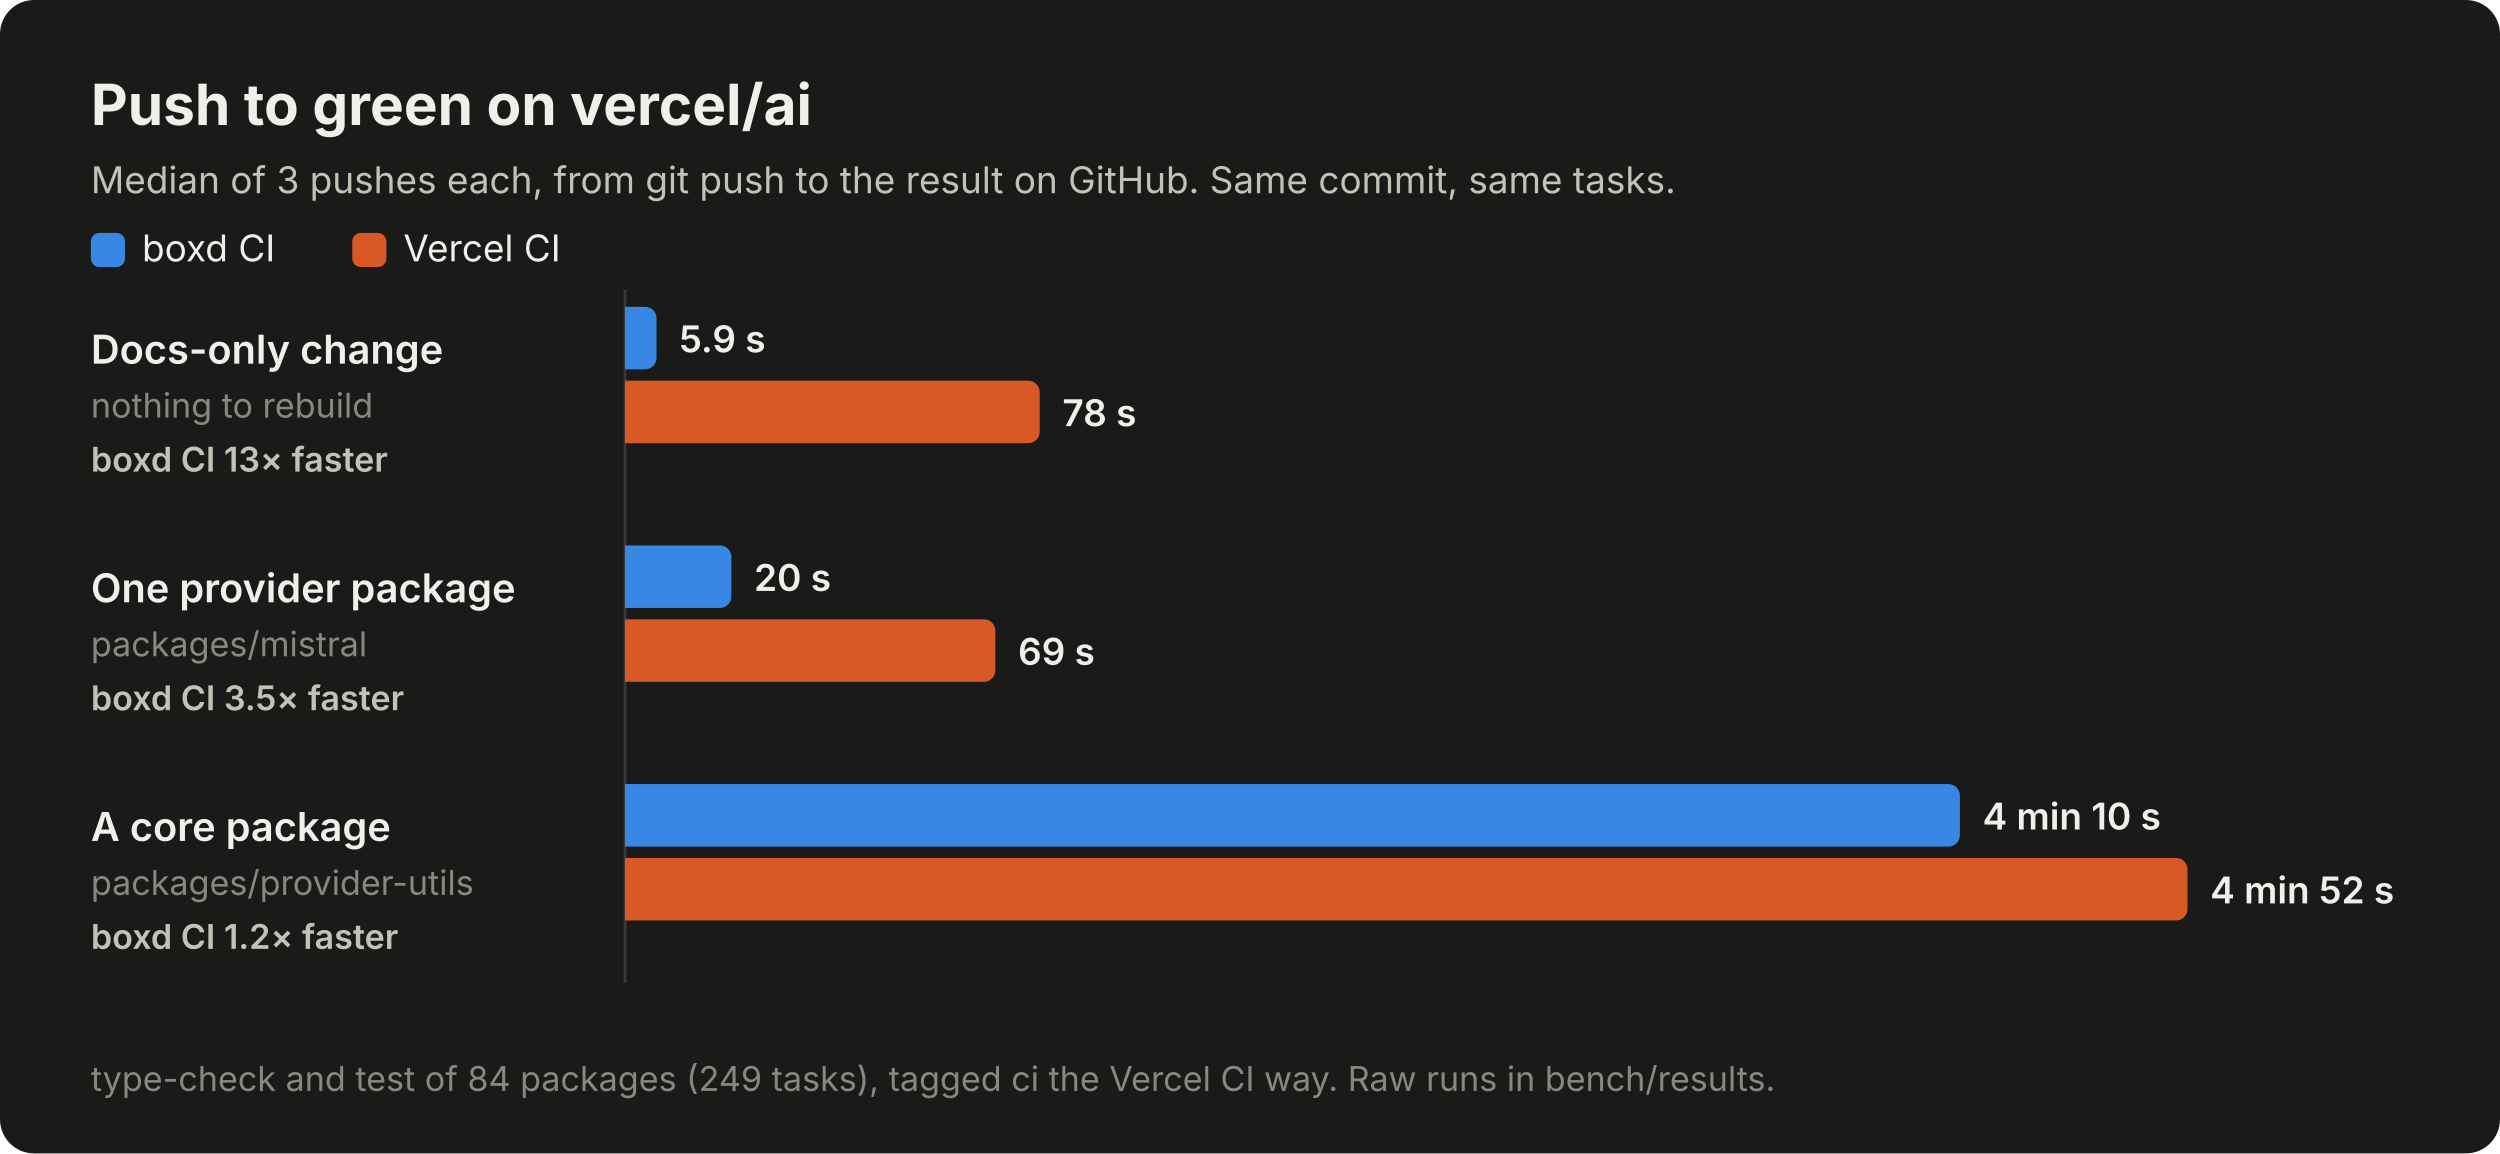
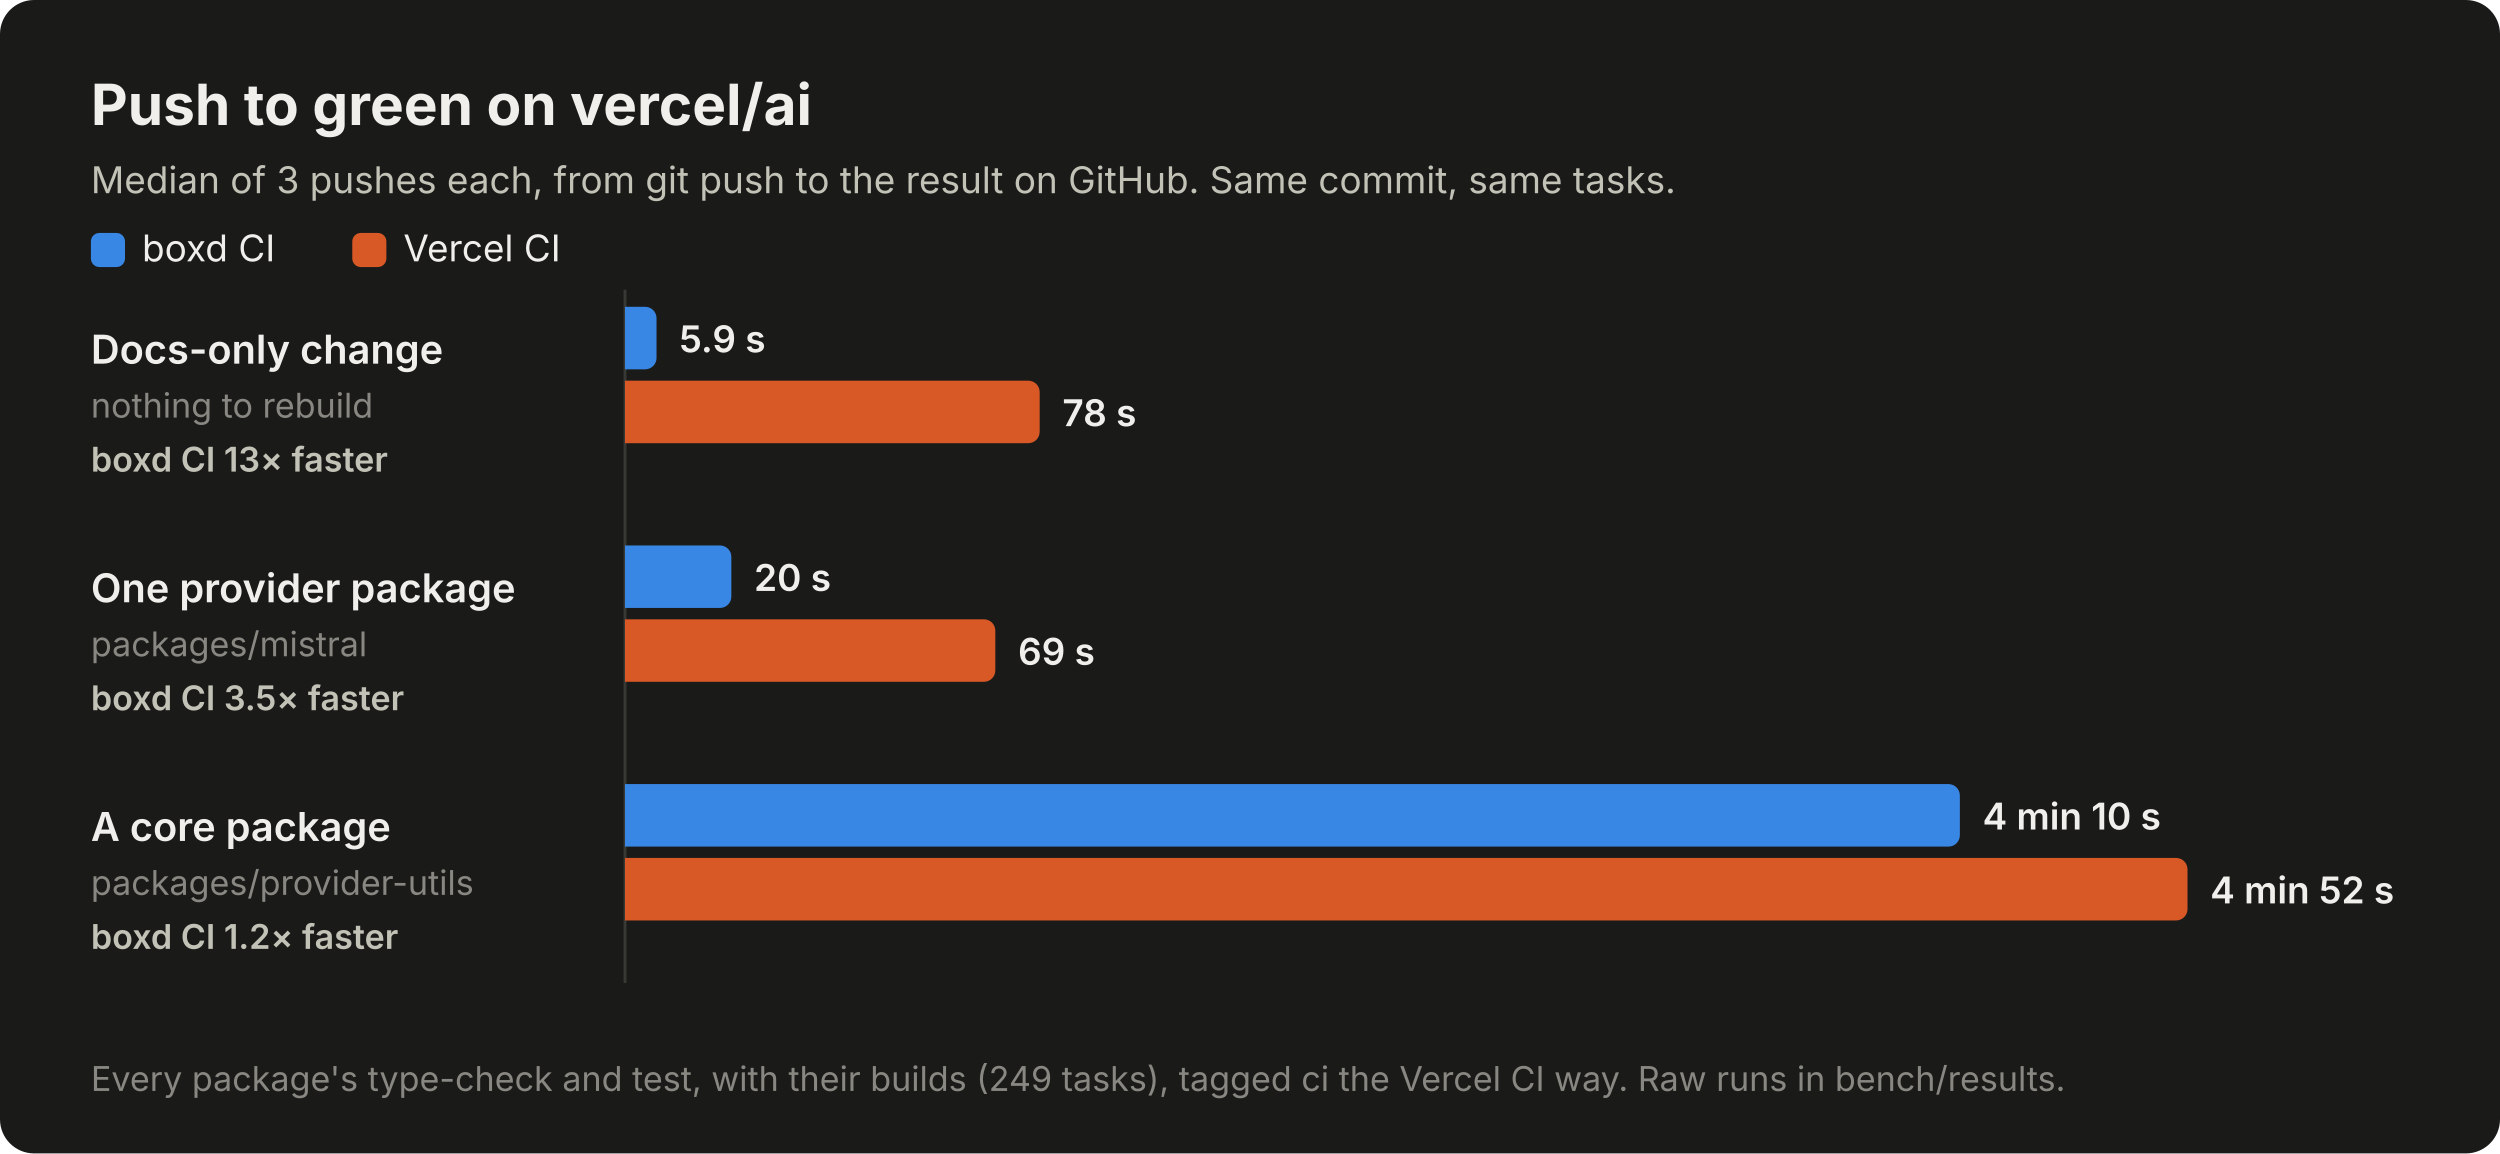
<svg xmlns="http://www.w3.org/2000/svg" width="880" height="406" viewBox="0 0 880 406" font-family="system-ui, -apple-system, 'Segoe UI', sans-serif" role="img" aria-label="Push to green on vercel/ai. Median of 3 pushes each, from git push to the result on GitHub. Same commit, same tasks.">
  <rect width="880" height="406" rx="12" fill="#1a1a19" />
  <text x="32" y="44" font-size="20" fill="#f0efec" font-weight="650">Push to green on vercel/ai</text>
  <text x="32" y="68" font-size="13" fill="#c3c2b7">Median of 3 pushes each, from git push to the result on GitHub. Same commit, same tasks.</text>
  <rect x="32" y="82" width="12" height="12" rx="3" fill="#3987e5" />
  <text x="50" y="92" font-size="13" fill="#f0efec">boxd CI</text>
  <rect x="124" y="82" width="12" height="12" rx="3" fill="#d95926" />
  <text x="142" y="92" font-size="13" fill="#f0efec">Vercel CI</text>
  <line x1="220" y1="102" x2="220" y2="346" stroke="#383835" stroke-width="1" />
  <text x="32" y="128" font-size="14" fill="#f0efec" font-weight="600">Docs-only change</text>
  <text x="32" y="147" font-size="12" fill="#898781">nothing to rebuild</text>
  <path d="M220,108 h7.098 a4,4 0 0 1 4,4 v14 a4,4 0 0 1 -4,4 h-7.098 z" fill="#3987e5" />
  <text x="239.098" y="124" font-size="13" fill="#f0efec" font-weight="600">5.9 s</text>
  <path d="M220,134 h141.964 a4,4 0 0 1 4,4 v14 a4,4 0 0 1 -4,4 h-141.964 z" fill="#d95926" />
  <text x="373.964" y="150" font-size="13" fill="#f0efec" font-weight="600">78 s</text>
  <text x="32" y="166" font-size="12" fill="#c3c2b7" font-weight="600">boxd CI 13× faster</text>
  <text x="32" y="212" font-size="14" fill="#f0efec" font-weight="600">One provider package</text>
  <text x="32" y="231" font-size="12" fill="#898781">packages/mistral</text>
  <path d="M220,192 h33.432 a4,4 0 0 1 4,4 v14 a4,4 0 0 1 -4,4 h-33.432 z" fill="#3987e5" />
  <text x="265.432" y="208" font-size="13" fill="#f0efec" font-weight="600">20 s</text>
  <path d="M220,218 h126.352 a4,4 0 0 1 4,4 v14 a4,4 0 0 1 -4,4 h-126.352 z" fill="#d95926" />
  <text x="358.352" y="234" font-size="13" fill="#f0efec" font-weight="600">69 s</text>
  <text x="32" y="250" font-size="12" fill="#c3c2b7" font-weight="600">boxd CI 3.5× faster</text>
  <text x="32" y="296" font-size="14" fill="#f0efec" font-weight="600">A core package</text>
  <text x="32" y="315" font-size="12" fill="#898781">packages/provider-utils</text>
  <path d="M220,276 h465.87 a4,4 0 0 1 4,4 v14 a4,4 0 0 1 -4,4 h-465.87 z" fill="#3987e5" />
  <text x="697.87" y="292" font-size="13" fill="#f0efec" font-weight="600">4 min 10 s</text>
  <path d="M220,302 h546 a4,4 0 0 1 4,4 v14 a4,4 0 0 1 -4,4 h-546 z" fill="#d95926" />
  <text x="778" y="318" font-size="13" fill="#f0efec" font-weight="600">4 min 52 s</text>
  <text x="32" y="334" font-size="12" fill="#c3c2b7" font-weight="600">boxd CI 1.2× faster</text>
-   <text x="32" y="384" font-size="12" fill="#898781">type-check and test of 84 packages (249 tasks), tagged ci the Vercel CI way. Raw runs in bench/results.</text>
+   <text x="32" y="384" font-size="12" fill="#898781">Every package's type-check and test, with their builds (249 tasks), tagged ci the Vercel CI way. Raw runs in bench/results.</text>
</svg>
